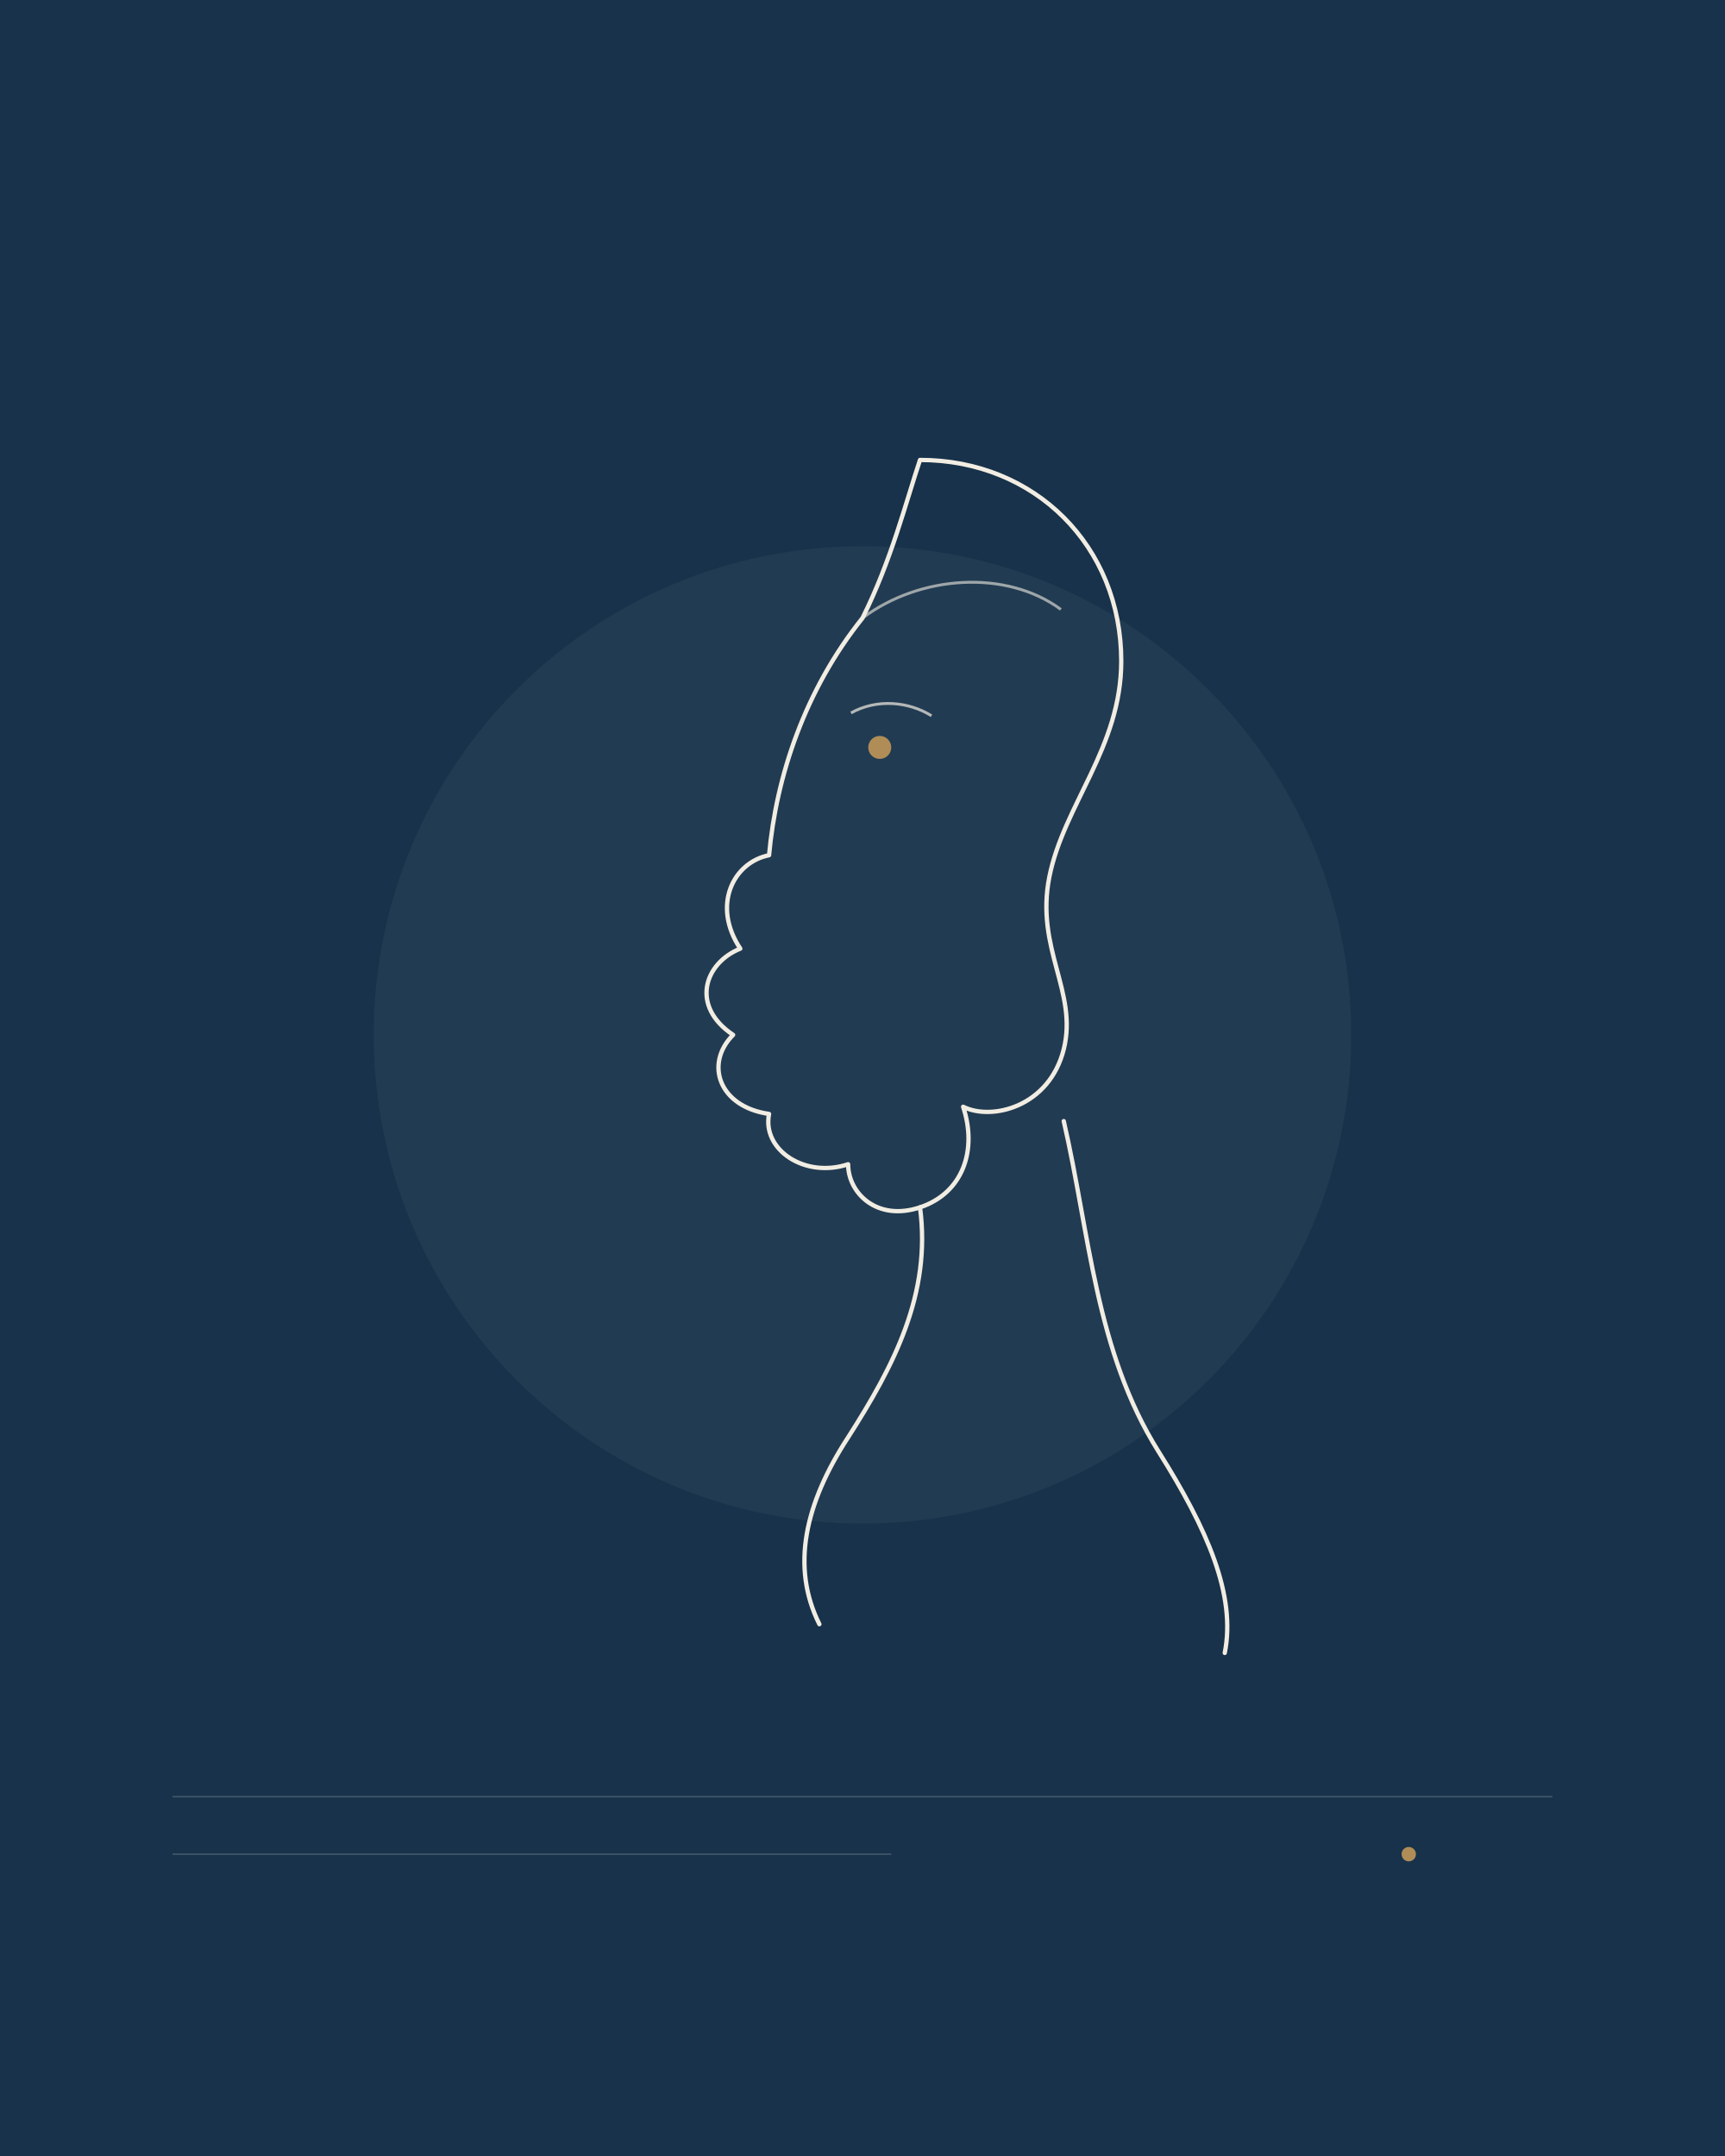
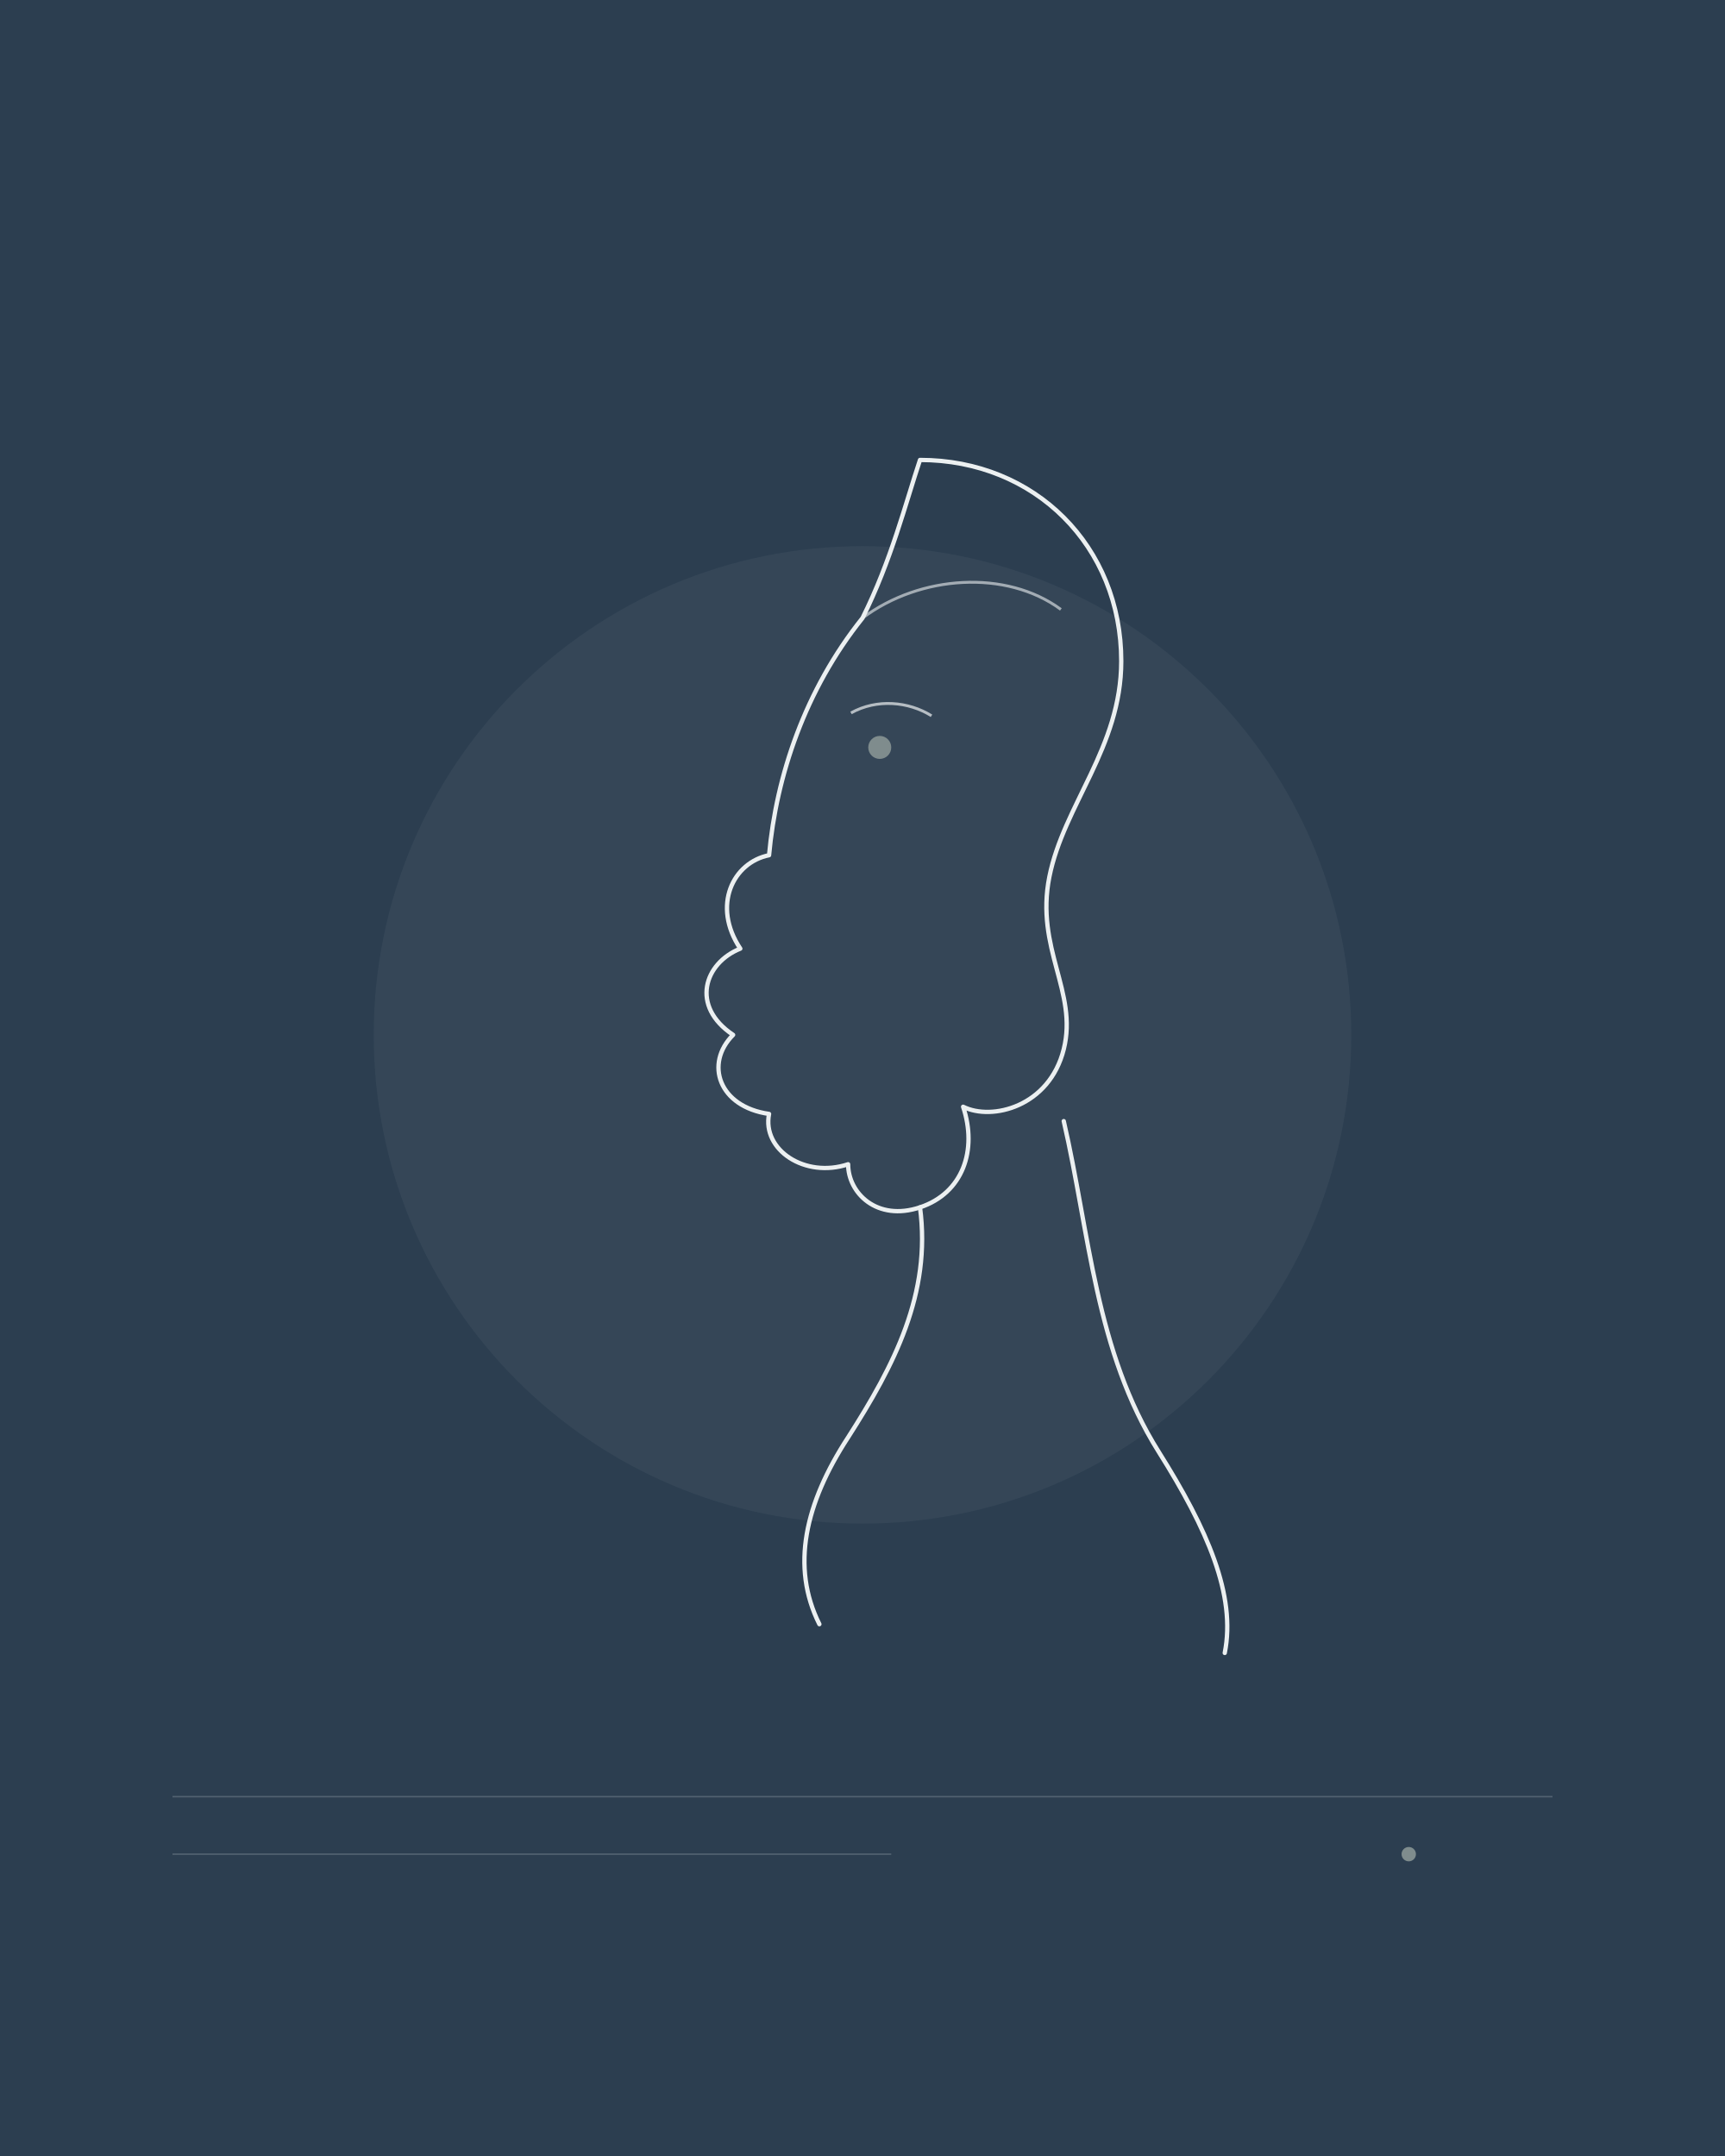
<svg xmlns="http://www.w3.org/2000/svg" viewBox="0 0 1200 1500" width="1200" height="1500">
-   <rect width="1200" height="1500" fill="#17324a" />
-   <circle cx="600" cy="720" r="340" fill="#f2ede3" opacity="0.05" />
-   <path d="M 640 320 C 720 320, 780 380, 780 460 C 780 520, 740 560, 730 610 C 720 660, 750 690, 740 730 C 730 770, 690 780, 670 770 C 680 800, 670 830, 640 840 C 610 850, 590 830, 590 810 C 560 820, 530 800, 535 775 C 500 770, 490 740, 510 720 C 480 700, 490 670, 515 660 C 495 630, 510 600, 535 595 C 540 540, 560 480, 600 430 C 620 390, 630 350, 640 320 Z" fill="none" stroke="#f2ede3" stroke-width="3" stroke-linejoin="round" />
-   <path d="M 640 840 C 648 900, 622 950, 590 1000 C 560 1046, 550 1090, 570 1130" fill="none" stroke="#f2ede3" stroke-width="3" stroke-linecap="round" />
-   <path d="M 740 780 C 758 858, 762 940, 806 1010 C 840 1064, 860 1110, 852 1150" fill="none" stroke="#f2ede3" stroke-width="3" stroke-linecap="round" />
-   <path d="M 600 430 C 640 400, 700 396, 738 424" fill="none" stroke="#f2ede3" stroke-width="2" opacity="0.6" />
-   <circle cx="612" cy="520" r="8" fill="#b08d57" />
-   <path d="M 592 496 C 610 486, 632 488, 648 498" fill="none" stroke="#f2ede3" stroke-width="2" opacity="0.7" />
-   <g stroke="#f2ede3" stroke-width="1" opacity="0.2">
+   <rect width="1200" height="1500" fill="#2c3e50" />
+   <circle cx="600" cy="720" r="340" fill="#ecf0f1" opacity="0.05" />
+   <path d="M 640 320 C 720 320, 780 380, 780 460 C 780 520, 740 560, 730 610 C 720 660, 750 690, 740 730 C 730 770, 690 780, 670 770 C 680 800, 670 830, 640 840 C 610 850, 590 830, 590 810 C 560 820, 530 800, 535 775 C 500 770, 490 740, 510 720 C 480 700, 490 670, 515 660 C 495 630, 510 600, 535 595 C 540 540, 560 480, 600 430 C 620 390, 630 350, 640 320 Z" fill="none" stroke="#ecf0f1" stroke-width="3" stroke-linejoin="round" />
+   <path d="M 640 840 C 648 900, 622 950, 590 1000 C 560 1046, 550 1090, 570 1130" fill="none" stroke="#ecf0f1" stroke-width="3" stroke-linecap="round" />
+   <path d="M 740 780 C 758 858, 762 940, 806 1010 C 840 1064, 860 1110, 852 1150" fill="none" stroke="#ecf0f1" stroke-width="3" stroke-linecap="round" />
+   <path d="M 600 430 C 640 400, 700 396, 738 424" fill="none" stroke="#ecf0f1" stroke-width="2" opacity="0.6" />
+   <circle cx="612" cy="520" r="8" fill="#7f8c8d" />
+   <path d="M 592 496 C 610 486, 632 488, 648 498" fill="none" stroke="#ecf0f1" stroke-width="2" opacity="0.7" />
+   <g stroke="#ecf0f1" stroke-width="1" opacity="0.2">
    <line x1="120" y1="1250" x2="1080" y2="1250" />
    <line x1="120" y1="1290" x2="620" y2="1290" />
  </g>
-   <circle cx="980" cy="1290" r="5" fill="#b08d57" />
+   <circle cx="980" cy="1290" r="5" fill="#7f8c8d" />
</svg>
